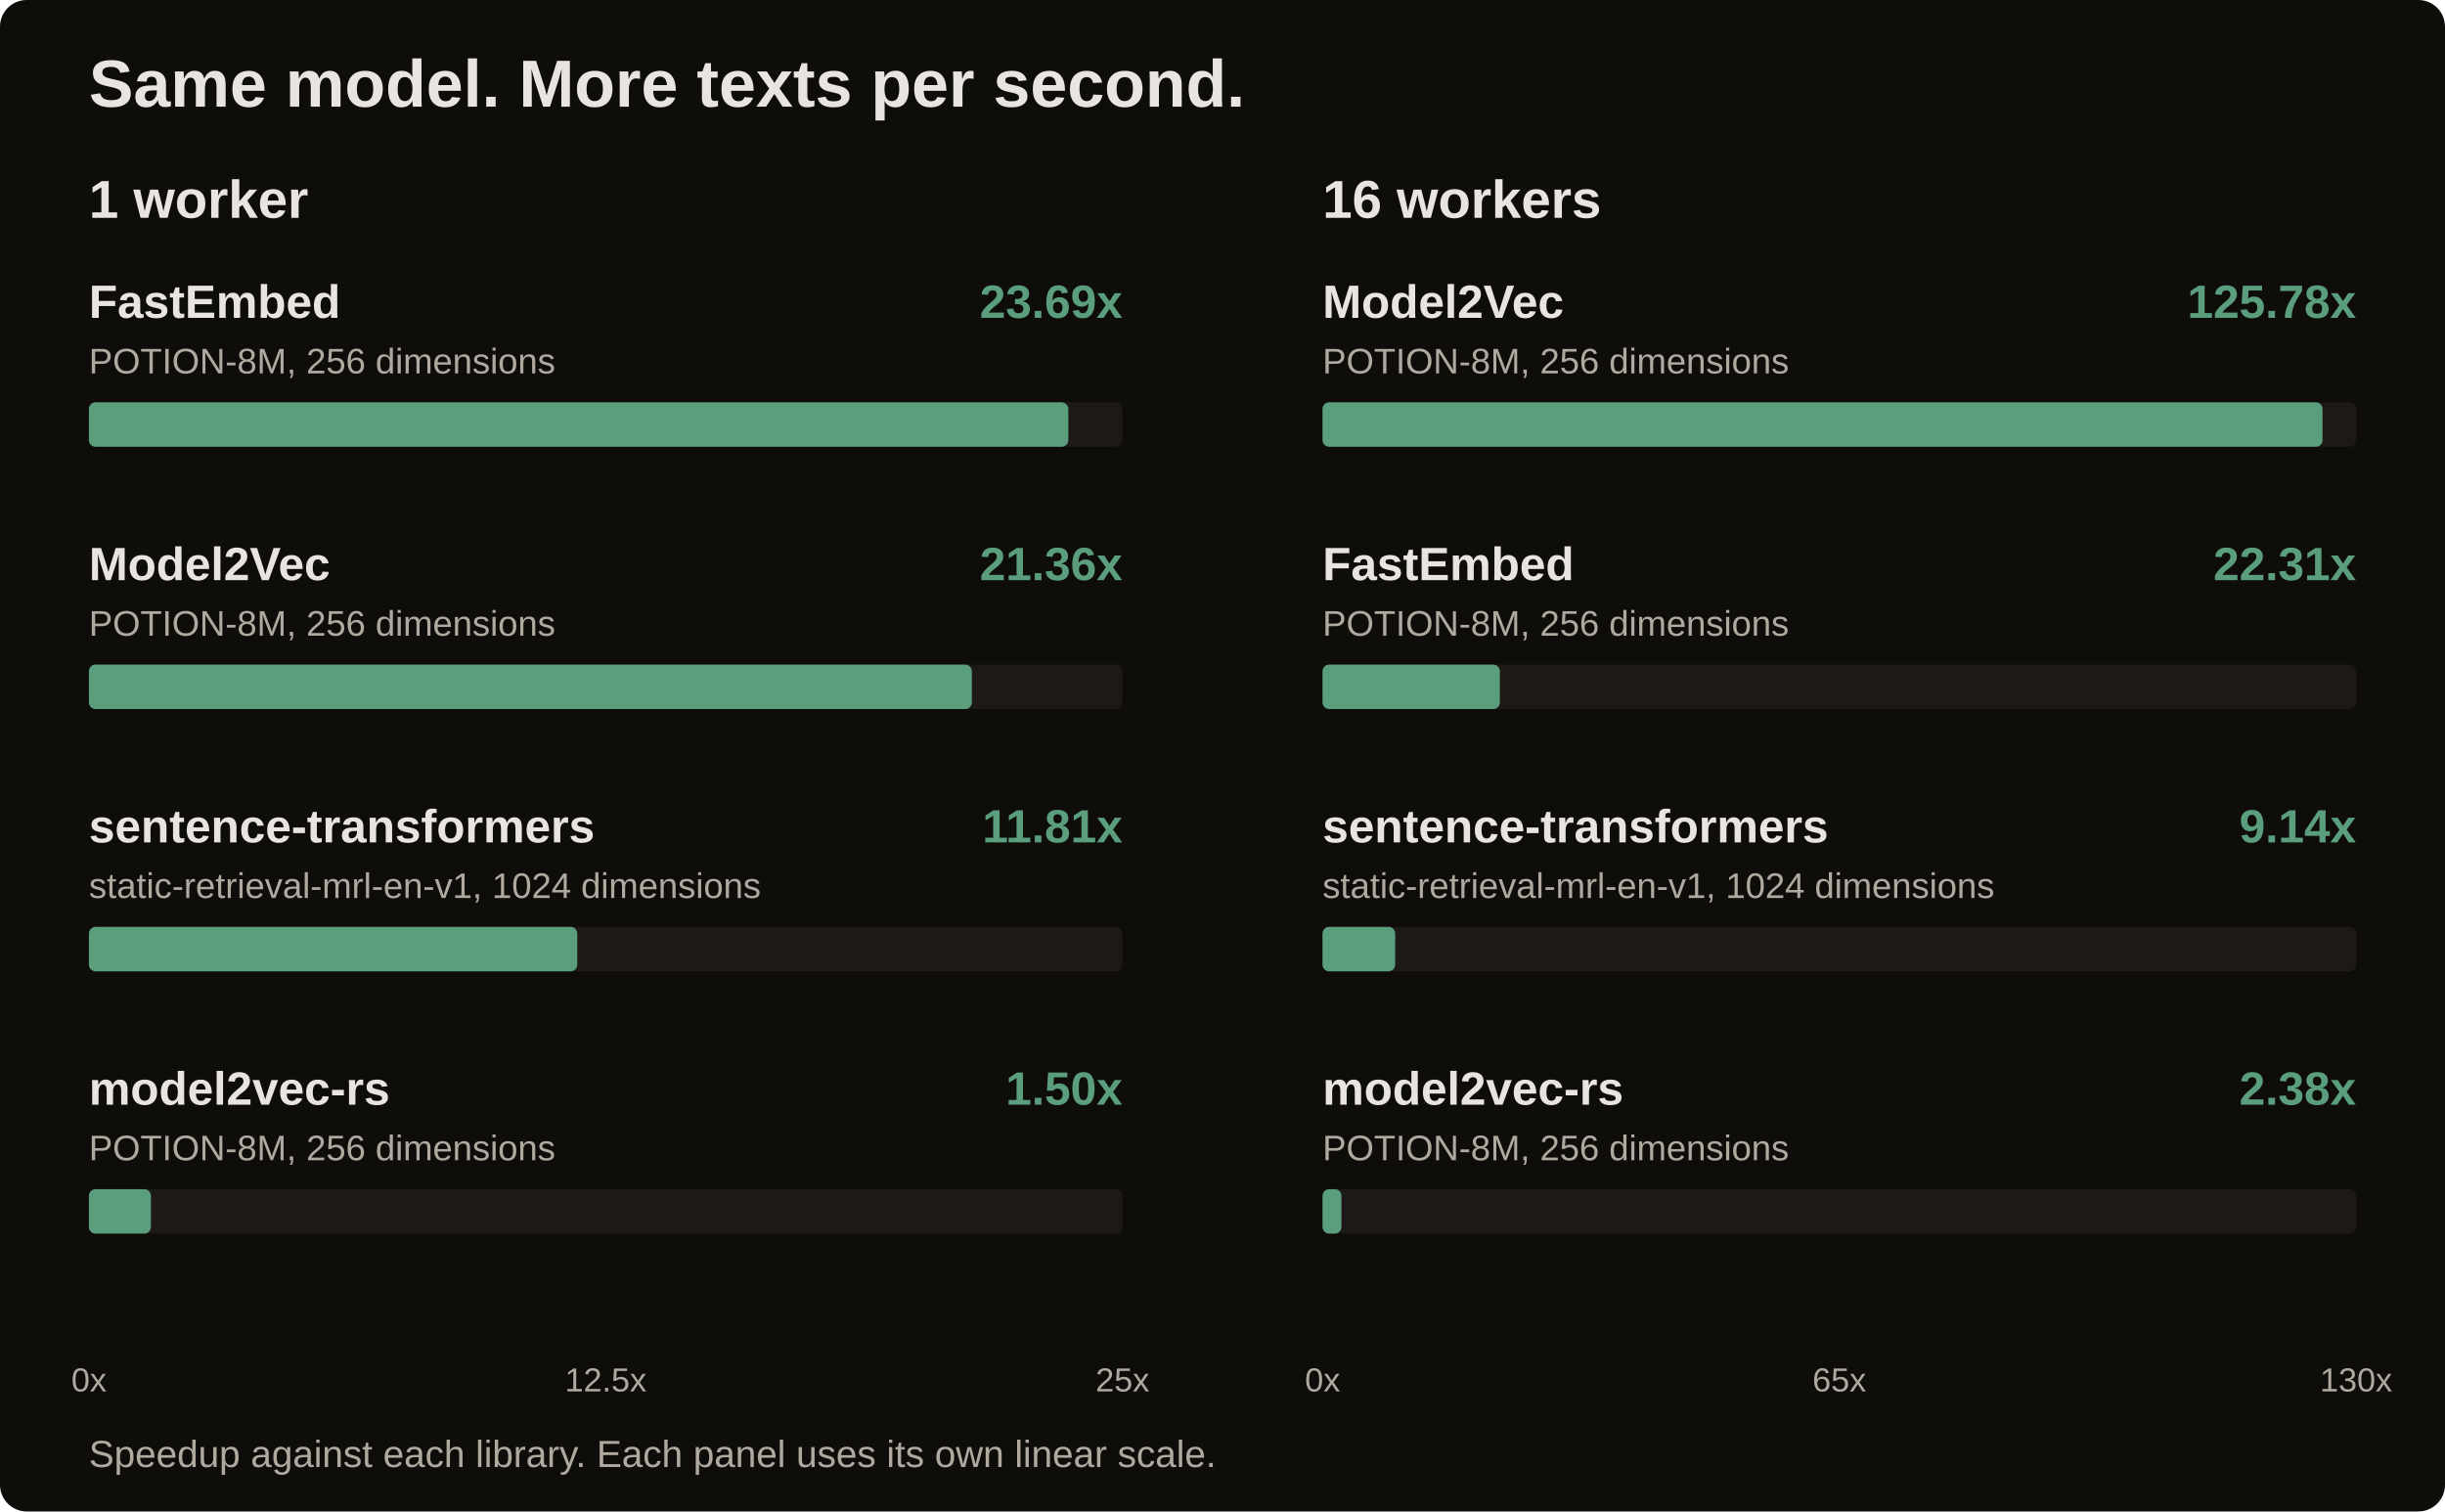
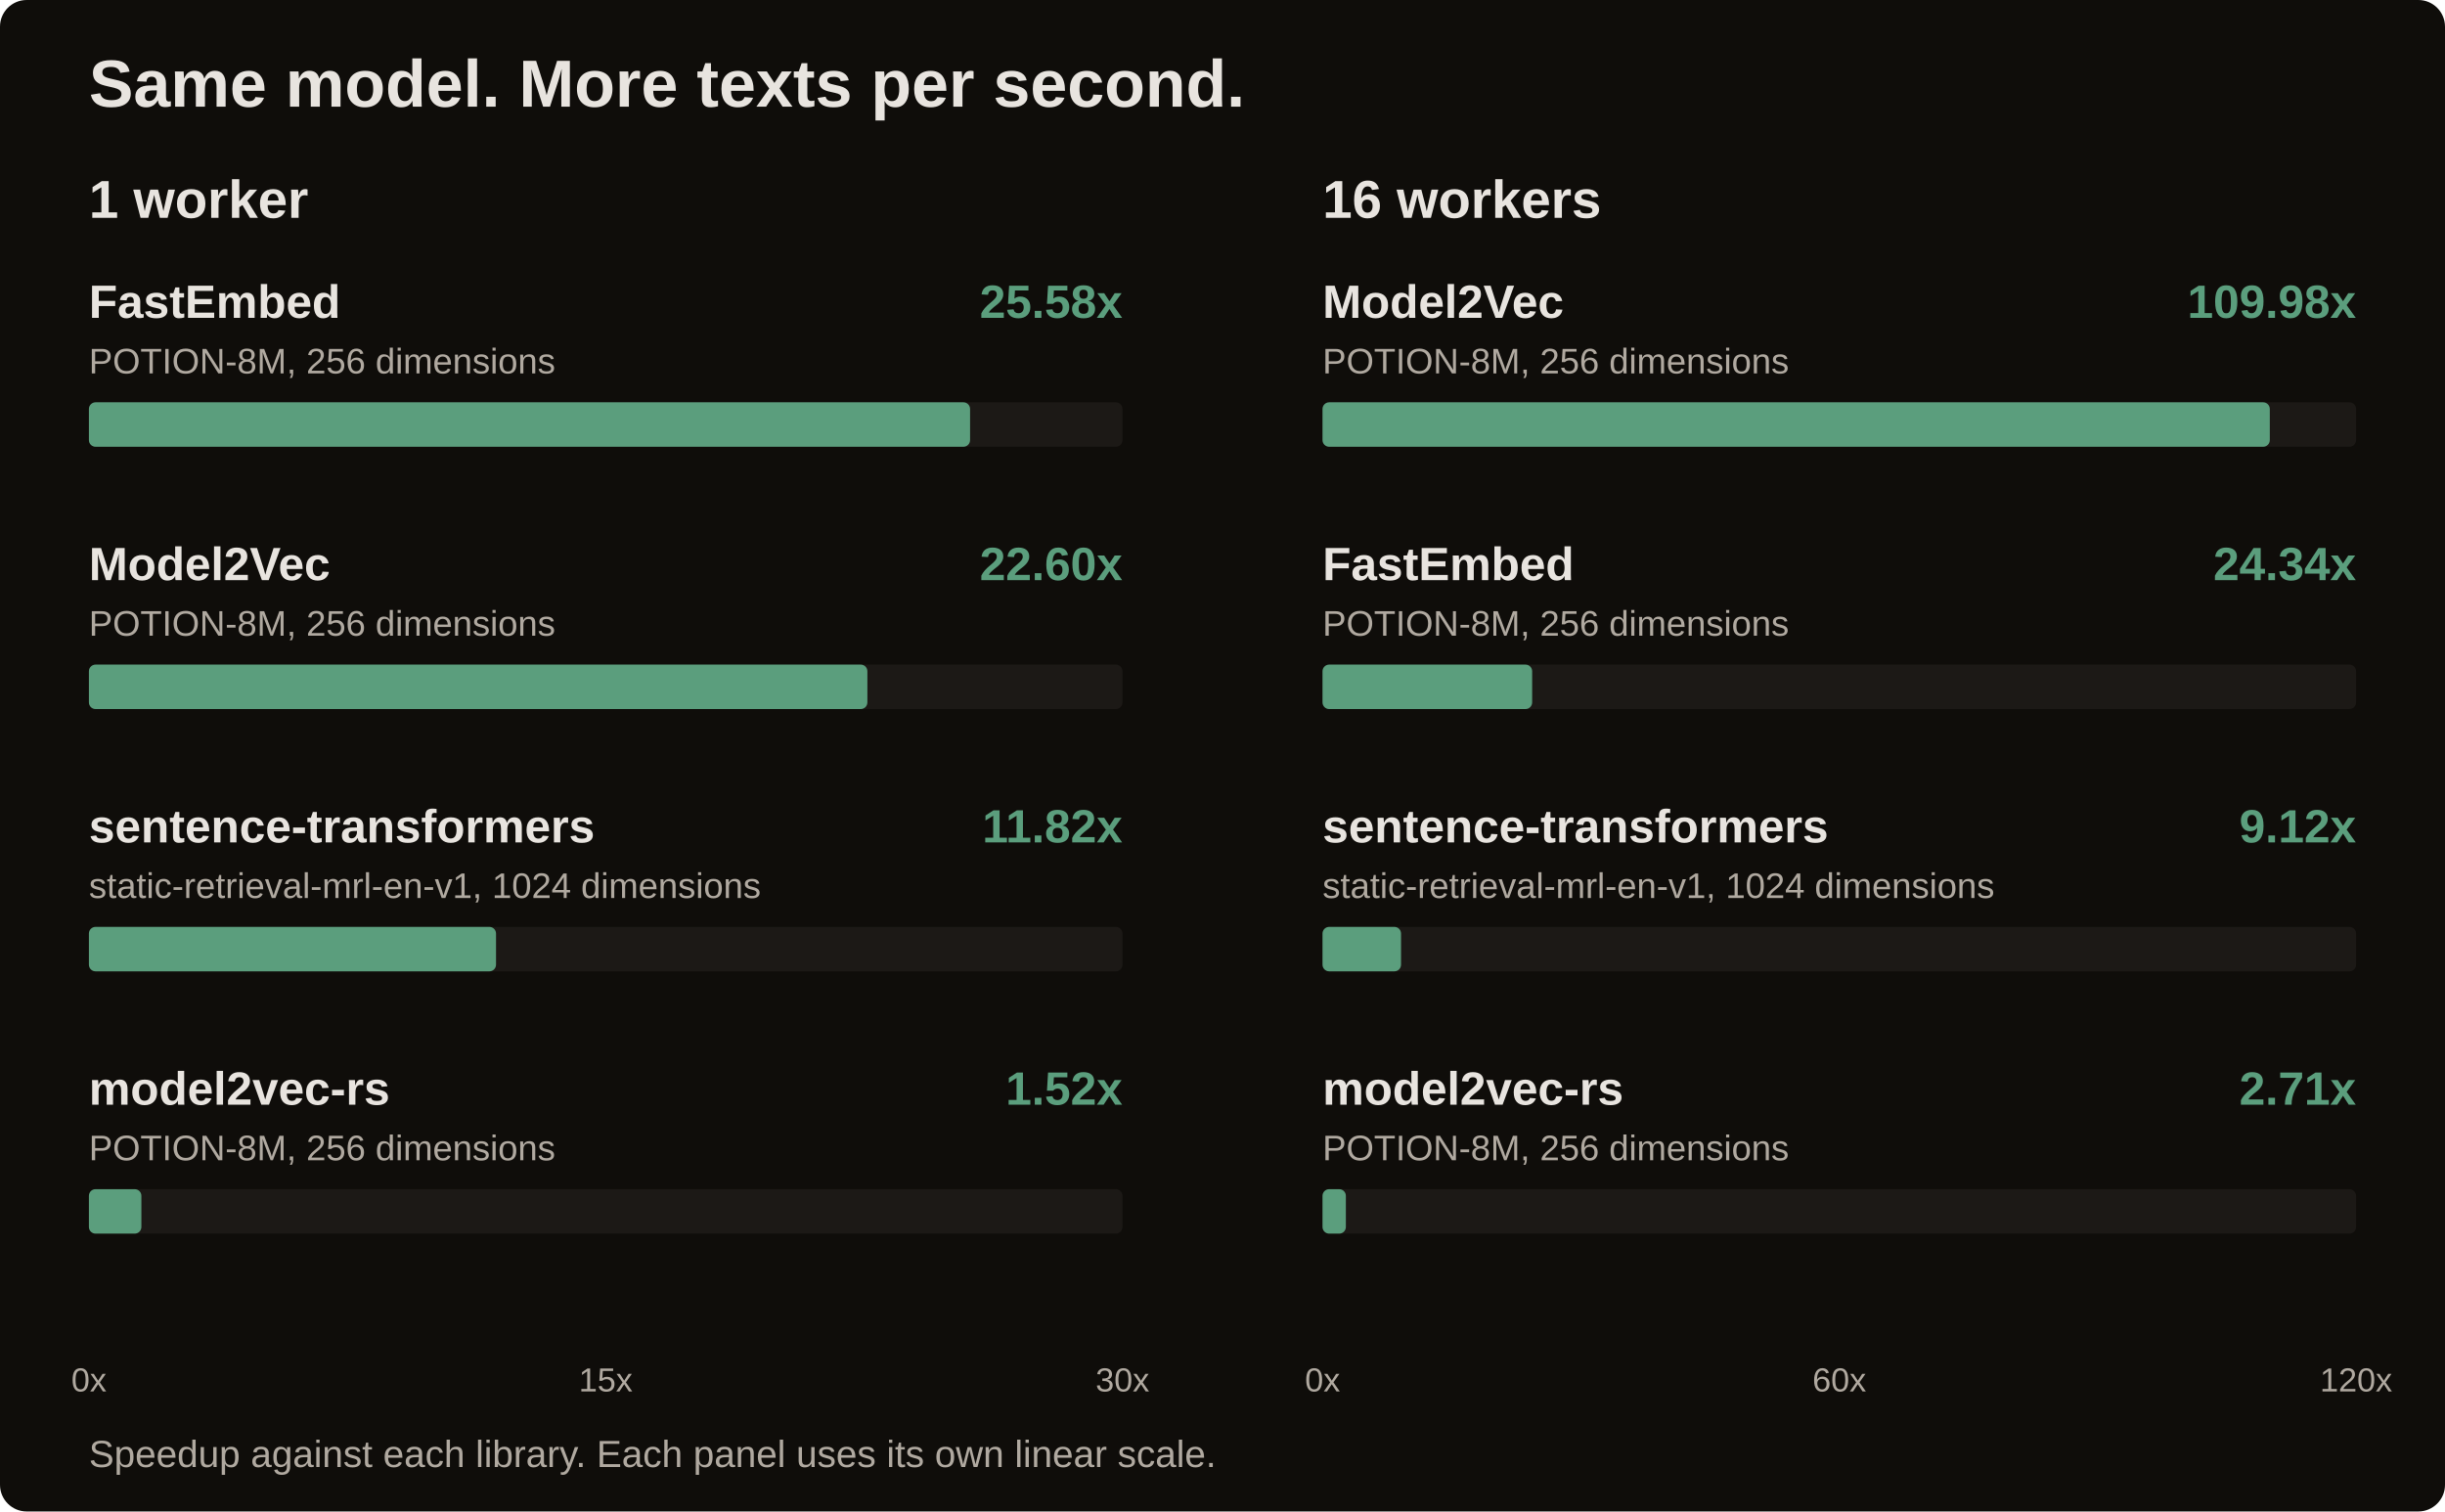
<svg xmlns="http://www.w3.org/2000/svg" width="1100" height="680" viewBox="0 0 1100 680" role="img" aria-labelledby="title desc">
  <rect width="1100" height="680" rx="12" fill="#0F0D0A" />
  <g font-family="Geist, Arial, sans-serif">
    <text x="40" y="48" font-size="30" fill="#E8E4DF" font-weight="700" text-anchor="start">Same model. More texts per second.</text>
    <text x="40" y="98" font-size="24" fill="#E8E4DF" font-weight="700" text-anchor="start">1 worker</text>
    <text x="40" y="143" font-size="21" fill="#E8E4DF" font-weight="700" text-anchor="start">FastEmbed</text>
-     <text x="505" y="143" font-size="21" fill="#5B9E7D" font-weight="700" text-anchor="end">23.69x</text>
+     <text x="505" y="143" font-size="21" fill="#5B9E7D" font-weight="700" text-anchor="end">25.58x</text>
    <text x="40" y="168" font-size="16" fill="#B0A9A0" font-weight="400" text-anchor="start">POTION-8M, 256 dimensions</text>
    <rect x="40" y="181" width="465" height="20" rx="3" fill="#1C1916" />
-     <rect x="40" y="181" width="440.646" height="20" rx="3" fill="#5B9E7D" />
+     <rect x="40" y="181" width="396.435" height="20" rx="3" fill="#5B9E7D" />
    <text x="40" y="261" font-size="21" fill="#E8E4DF" font-weight="700" text-anchor="start">Model2Vec</text>
-     <text x="505" y="261" font-size="21" fill="#5B9E7D" font-weight="700" text-anchor="end">21.36x</text>
+     <text x="505" y="261" font-size="21" fill="#5B9E7D" font-weight="700" text-anchor="end">22.60x</text>
    <text x="40" y="286" font-size="16" fill="#B0A9A0" font-weight="400" text-anchor="start">POTION-8M, 256 dimensions</text>
    <rect x="40" y="299" width="465" height="20" rx="3" fill="#1C1916" />
-     <rect x="40" y="299" width="397.226" height="20" rx="3" fill="#5B9E7D" />
+     <rect x="40" y="299" width="350.236" height="20" rx="3" fill="#5B9E7D" />
    <text x="40" y="379" font-size="21" fill="#E8E4DF" font-weight="700" text-anchor="start">sentence-transformers</text>
-     <text x="505" y="379" font-size="21" fill="#5B9E7D" font-weight="700" text-anchor="end">11.81x</text>
+     <text x="505" y="379" font-size="21" fill="#5B9E7D" font-weight="700" text-anchor="end">11.82x</text>
    <text x="40" y="404" font-size="16" fill="#B0A9A0" font-weight="400" text-anchor="start">static-retrieval-mrl-en-v1, 1024 dimensions</text>
    <rect x="40" y="417" width="465" height="20" rx="3" fill="#1C1916" />
-     <rect x="40" y="417" width="219.726" height="20" rx="3" fill="#5B9E7D" />
+     <rect x="40" y="417" width="183.160" height="20" rx="3" fill="#5B9E7D" />
    <text x="40" y="497" font-size="21" fill="#E8E4DF" font-weight="700" text-anchor="start">model2vec-rs</text>
-     <text x="505" y="497" font-size="21" fill="#5B9E7D" font-weight="700" text-anchor="end">1.50x</text>
+     <text x="505" y="497" font-size="21" fill="#5B9E7D" font-weight="700" text-anchor="end">1.52x</text>
    <text x="40" y="522" font-size="16" fill="#B0A9A0" font-weight="400" text-anchor="start">POTION-8M, 256 dimensions</text>
    <rect x="40" y="535" width="465" height="20" rx="3" fill="#1C1916" />
-     <rect x="40" y="535" width="27.901" height="20" rx="3" fill="#5B9E7D" />
+     <rect x="40" y="535" width="23.612" height="20" rx="3" fill="#5B9E7D" />
    <text x="40" y="626" font-size="15" fill="#B0A9A0" font-weight="400" text-anchor="middle">0x</text>
-     <text x="272.5" y="626" font-size="15" fill="#B0A9A0" font-weight="400" text-anchor="middle">12.5x</text>
-     <text x="505" y="626" font-size="15" fill="#B0A9A0" font-weight="400" text-anchor="middle">25x</text>
+     <text x="272.5" y="626" font-size="15" fill="#B0A9A0" font-weight="400" text-anchor="middle">15x</text>
+     <text x="505" y="626" font-size="15" fill="#B0A9A0" font-weight="400" text-anchor="middle">30x</text>
    <text x="595" y="98" font-size="24" fill="#E8E4DF" font-weight="700" text-anchor="start">16 workers</text>
    <text x="595" y="143" font-size="21" fill="#E8E4DF" font-weight="700" text-anchor="start">Model2Vec</text>
-     <text x="1060" y="143" font-size="21" fill="#5B9E7D" font-weight="700" text-anchor="end">125.78x</text>
+     <text x="1060" y="143" font-size="21" fill="#5B9E7D" font-weight="700" text-anchor="end">109.98x</text>
    <text x="595" y="168" font-size="16" fill="#B0A9A0" font-weight="400" text-anchor="start">POTION-8M, 256 dimensions</text>
    <rect x="595" y="181" width="465" height="20" rx="3" fill="#1C1916" />
-     <rect x="595" y="181" width="449.907" height="20" rx="3" fill="#5B9E7D" />
+     <rect x="595" y="181" width="426.182" height="20" rx="3" fill="#5B9E7D" />
    <text x="595" y="261" font-size="21" fill="#E8E4DF" font-weight="700" text-anchor="start">FastEmbed</text>
-     <text x="1060" y="261" font-size="21" fill="#5B9E7D" font-weight="700" text-anchor="end">22.31x</text>
+     <text x="1060" y="261" font-size="21" fill="#5B9E7D" font-weight="700" text-anchor="end">24.34x</text>
    <text x="595" y="286" font-size="16" fill="#B0A9A0" font-weight="400" text-anchor="start">POTION-8M, 256 dimensions</text>
    <rect x="595" y="299" width="465" height="20" rx="3" fill="#1C1916" />
-     <rect x="595" y="299" width="79.797" height="20" rx="3" fill="#5B9E7D" />
+     <rect x="595" y="299" width="94.317" height="20" rx="3" fill="#5B9E7D" />
    <text x="595" y="379" font-size="21" fill="#E8E4DF" font-weight="700" text-anchor="start">sentence-transformers</text>
-     <text x="1060" y="379" font-size="21" fill="#5B9E7D" font-weight="700" text-anchor="end">9.14x</text>
+     <text x="1060" y="379" font-size="21" fill="#5B9E7D" font-weight="700" text-anchor="end">9.12x</text>
    <text x="595" y="404" font-size="16" fill="#B0A9A0" font-weight="400" text-anchor="start">static-retrieval-mrl-en-v1, 1024 dimensions</text>
    <rect x="595" y="417" width="465" height="20" rx="3" fill="#1C1916" />
-     <rect x="595" y="417" width="32.696" height="20" rx="3" fill="#5B9E7D" />
+     <rect x="595" y="417" width="35.323" height="20" rx="3" fill="#5B9E7D" />
    <text x="595" y="497" font-size="21" fill="#E8E4DF" font-weight="700" text-anchor="start">model2vec-rs</text>
-     <text x="1060" y="497" font-size="21" fill="#5B9E7D" font-weight="700" text-anchor="end">2.38x</text>
+     <text x="1060" y="497" font-size="21" fill="#5B9E7D" font-weight="700" text-anchor="end">2.71x</text>
    <text x="595" y="522" font-size="16" fill="#B0A9A0" font-weight="400" text-anchor="start">POTION-8M, 256 dimensions</text>
    <rect x="595" y="535" width="465" height="20" rx="3" fill="#1C1916" />
-     <rect x="595" y="535" width="8.519" height="20" rx="3" fill="#5B9E7D" />
+     <rect x="595" y="535" width="10.502" height="20" rx="3" fill="#5B9E7D" />
    <text x="595" y="626" font-size="15" fill="#B0A9A0" font-weight="400" text-anchor="middle">0x</text>
-     <text x="827.5" y="626" font-size="15" fill="#B0A9A0" font-weight="400" text-anchor="middle">65x</text>
-     <text x="1060" y="626" font-size="15" fill="#B0A9A0" font-weight="400" text-anchor="middle">130x</text>
+     <text x="827.5" y="626" font-size="15" fill="#B0A9A0" font-weight="400" text-anchor="middle">60x</text>
+     <text x="1060" y="626" font-size="15" fill="#B0A9A0" font-weight="400" text-anchor="middle">120x</text>
    <text x="40" y="660" font-size="17" fill="#B0A9A0" font-weight="400" text-anchor="start">Speedup against each library. Each panel uses its own linear scale.</text>
  </g>
</svg>
